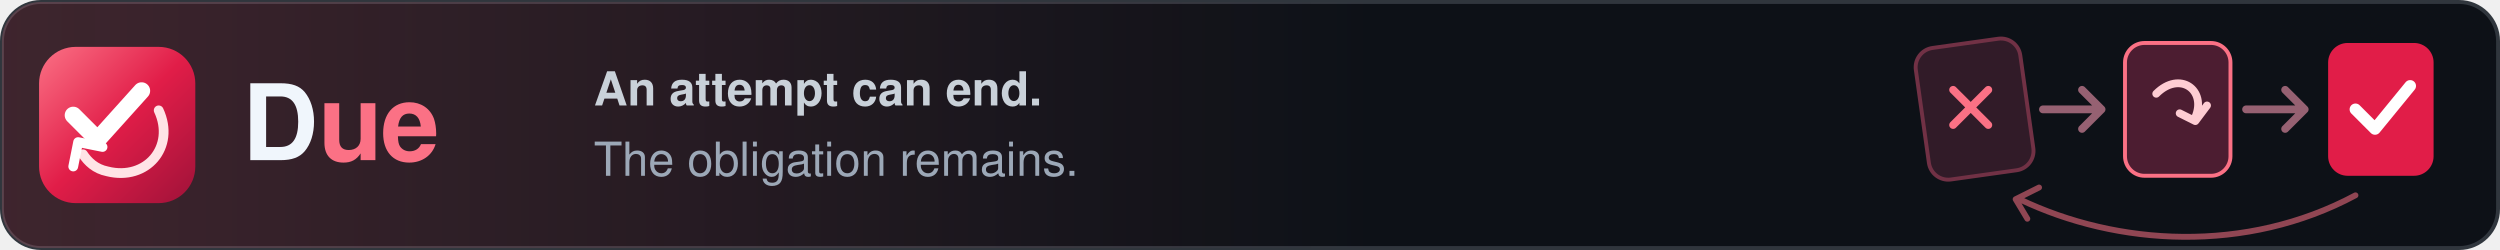
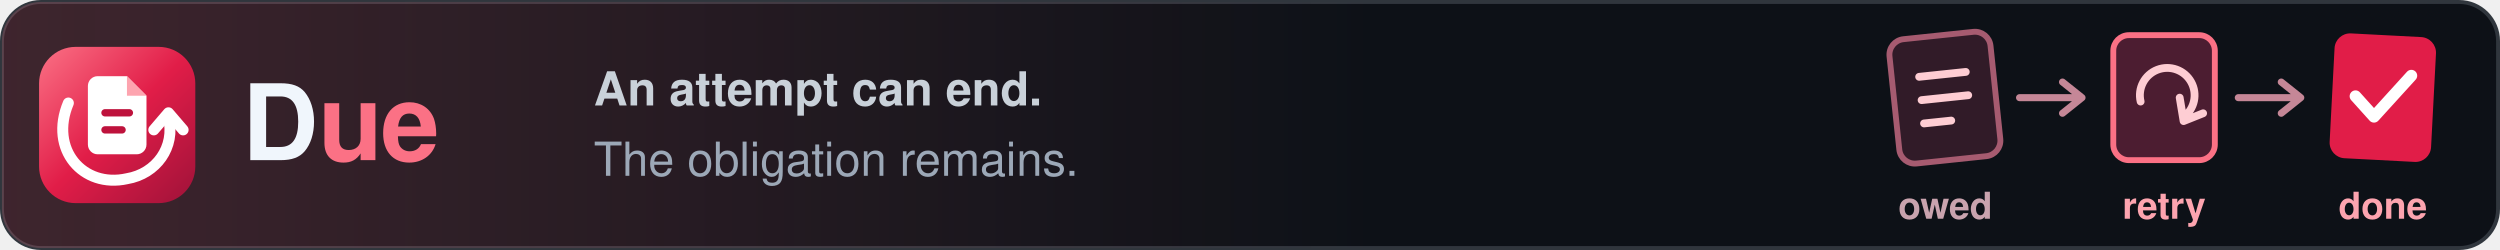
<svg xmlns="http://www.w3.org/2000/svg" width="640" height="64" viewBox="0 0 640 64" role="img" aria-label="Due: An attempt can end. The obligation remains.">
  <defs>
    <linearGradient id="brand-glow" x1="0" y1="0" x2="1" y2="0">
      <stop stop-color="#FB7185" stop-opacity="0.21" />
      <stop offset="0.55" stop-color="#FB7185" stop-opacity="0" />
    </linearGradient>
    <radialGradient id="brand-aura" cx="0.1" cy="0.2" r="0.85">
      <stop stop-color="#FB7185" stop-opacity="0.23" />
      <stop offset="0.75" stop-color="#FB7185" stop-opacity="0" />
    </radialGradient>
  </defs>
  <rect x="0.5" y="0.5" width="639" height="63" rx="10" fill="#0D1117" stroke="#30363D" />
  <rect x="0.5" y="0.5" width="639" height="63" rx="10" fill="url(#brand-glow)" />
  <g transform="translate(10 12) scale(0.625)">
-     <svg width="64" height="64" viewBox="0 0 64 64" role="img" aria-label="Due logo">
+     <svg width="64" height="64" viewBox="0 0 64 64" role="img" aria-label="Due: a task kept through retries">
      <defs>
        <linearGradient id="brand-tile" x1="0" y1="0" x2="1" y2="1">
          <stop stop-color="#FB7185" />
-           <stop offset="0.5" stop-color="#E11D48" />
+           <stop offset=".5" stop-color="#E11D48" />
          <stop offset="1" stop-color="#9F1239" />
        </linearGradient>
      </defs>
      <rect width="64" height="64" rx="15" fill="url(#brand-tile)" />
-       <path d="m14 28 10 10 18-20" fill="none" stroke="#FFF" stroke-width="7" stroke-linecap="round" stroke-linejoin="round" />
-       <path d="M49 26c7 15-5 29-21 25-5-1-8-4-10-7" fill="none" stroke="#FFE4E6" stroke-width="4" stroke-linecap="round" />
-       <path d="m14 49 2-10 10 2" fill="none" stroke="#FFF" stroke-width="4" stroke-linecap="round" stroke-linejoin="round" />
+       <path d="M24 12h12l8 8v20a4 4 0 0 1-4 4H24a4 4 0 0 1-4-4V16a4 4 0 0 1 4-4Z" fill="#FFF" />
+       <path d="M36 12v8h8" fill="#FDA4AF" />
+       <path d="M27 27h10M27 34h7" stroke="#BE123C" stroke-width="3" stroke-linecap="round" />
+       <path d="M12 23C4 42 18 58 36 54c12-2 20-13 17-25" fill="none" stroke="#FFF" stroke-width="4.5" stroke-linecap="round" />
+       <path d="m47 34 6-7 6 7" fill="none" stroke="#FFF" stroke-width="4.5" stroke-linecap="round" stroke-linejoin="round" />
    </svg>
  </g>
  <text x="62" y="41" font-family="Segoe UI, Helvetica, Arial, sans-serif" font-size="27" font-weight="800" letter-spacing="-0.5" fill="#F0F6FC">D<tspan fill="#FB7185">ue</tspan>
  </text>
  <text x="152" y="27" font-family="Segoe UI, Helvetica, Arial, sans-serif" font-size="12" font-weight="600" fill="#C9D1D9">An attempt can end.</text>
  <text x="152" y="45" font-family="Segoe UI, Helvetica, Arial, sans-serif" font-size="12" fill="#9CA8B7">The obligation remains.</text>
-   <g transform="translate(490 1)">
+   <g transform="translate(480 1)">
    <g stroke-linecap="round" stroke-linejoin="round">
-       <rect x="2" y="10" width="27" height="34" rx="5" fill="#311B28" stroke="#713145" transform="rotate(-8 15 27)" />
-       <path d="m10 22 9 9m0-9-9 9" stroke="#FB7185" stroke-width="2" />
-       <path d="M33 27h15m-5-5 5 5-5 5" fill="none" stroke="#966172" stroke-width="2" />
-       <rect x="54" y="10" width="27" height="34" rx="5" fill="#4C1D31" stroke="#FB7185" />
-       <path d="M62 23c6-6 13-1 10 6m-4-1 4 2 3-4" fill="none" stroke="#FECDD3" stroke-width="2" />
-       <path d="M85 27h15m-5-5 5 5-5 5" fill="none" stroke="#966172" stroke-width="2" />
-       <rect x="106" y="10" width="27" height="34" rx="5" fill="#E11D48" />
-       <path d="m113 27 5 5 9-11" fill="none" stroke="#FFFFFF" stroke-width="3" />
-       <path d="M113 49c-28 15-61 13-86 1m5-3-6 3 3 5" fill="none" stroke="#FB7185" stroke-width="1.5" opacity="0.55" />
+       <g transform="rotate(-6 18 25)">
+         <rect x="5" y="8" width="26" height="32" rx="4" fill="#311B28" stroke="#A65B70" stroke-width="1.5" />
+         <path d="M12 18h12M12 24h12M12 30h7" stroke="#FECDD3" stroke-width="2" />
+       </g>
+       <path d="M37 24h16m-5-4 5 4-5 4" fill="none" stroke="#C58797" stroke-width="1.8" />
+       <rect x="61" y="8" width="26" height="32" rx="4" fill="#4C1D31" stroke="#FB7185" stroke-width="1.5" />
+       <path d="M68 25a7 7 0 1 1 11 4m-1-5 1 6 5-2" fill="none" stroke="#FECDD3" stroke-width="2" />
+       <path d="M93 24h16m-5-4 5 4-5 4" fill="none" stroke="#C58797" stroke-width="1.8" />
+       <g transform="rotate(3 130 24)">
+         <rect x="117" y="8" width="26" height="32" rx="4" fill="#E11D48" />
+         <path d="m123 24 5 5 9-11" fill="none" stroke="#FFFFFF" stroke-width="3" />
+       </g>
+       <g font-family="Segoe UI, Helvetica, Arial, sans-serif" font-size="9.5" font-weight="600" text-anchor="middle">
+         <text x="18" y="55" fill="#C9A3AE">owed</text>
+         <text x="74" y="55" fill="#FDA4AF">retry</text>
+         <text x="130" y="55" fill="#FDA4AF">done</text>
+       </g>
    </g>
  </g>
</svg>
